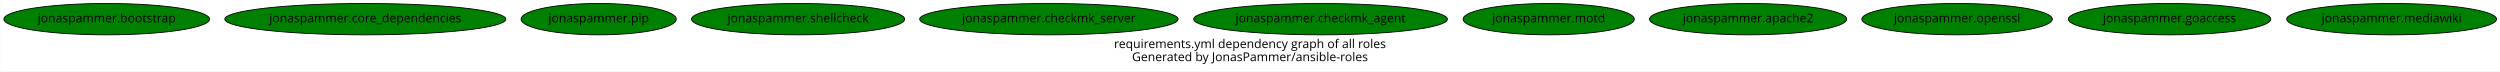
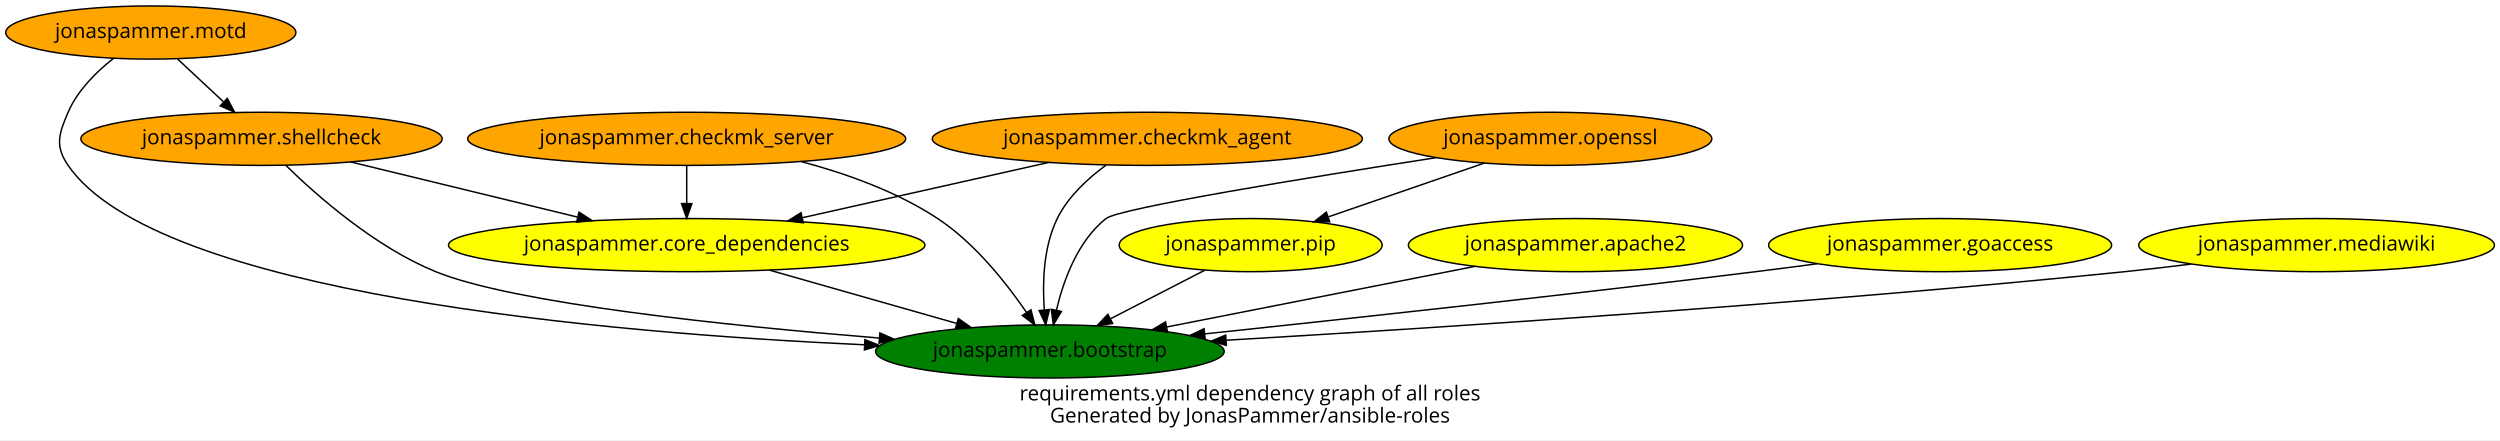
- <svg xmlns="http://www.w3.org/2000/svg" width="2871pt" height="82pt" viewBox="0.00 0.00 2870.53 82.00">
-   <g id="graph0" class="graph" transform="scale(1 1) rotate(0) translate(4 78)">
-     <polygon fill="white" stroke="transparent" points="-4,4 -4,-78 2866.53,-78 2866.53,4 -4,4" />
-     <text text-anchor="middle" x="1431.26" y="-22.8" font-family="Open Sans" font-size="14.00">requirements.yml dependency graph of all roles </text>
-     <text text-anchor="middle" x="1431.26" y="-7.8" font-family="Open Sans" font-size="14.00"> Generated by JonasPammer/ansible-roles</text>
+ <svg xmlns="http://www.w3.org/2000/svg" width="1693pt" height="298pt" viewBox="0.00 0.00 1693.38 298.00">
+   <g id="graph0" class="graph" transform="scale(1 1) rotate(0) translate(4 294)">
+     <polygon fill="white" stroke="transparent" points="-4,4 -4,-294 1689.38,-294 1689.38,4 -4,4" />
+     <text text-anchor="middle" x="842.69" y="-22.8" font-family="Open Sans" font-size="14.00">requirements.yml dependency graph of all roles </text>
+     <text text-anchor="middle" x="842.69" y="-7.8" font-family="Open Sans" font-size="14.00"> Generated by JonasPammer/ansible-roles</text>
    <g id="node1" class="node">
-       <ellipse fill="green" stroke="black" cx="118.29" cy="-56" rx="118.08" ry="18" />
-       <text text-anchor="middle" x="118.29" y="-52.3" font-family="Open Sans" font-size="14.00">jonaspammer.bootstrap</text>
+       <ellipse fill="green" stroke="black" cx="707.14" cy="-56" rx="118.08" ry="18" />
+       <text text-anchor="middle" x="707.14" y="-52.3" font-family="Open Sans" font-size="14.00">jonaspammer.bootstrap</text>
    </g>
    <g id="node2" class="node">
-       <ellipse fill="green" stroke="black" cx="415.29" cy="-56" rx="161.37" ry="18" />
-       <text text-anchor="middle" x="415.29" y="-52.3" font-family="Open Sans" font-size="14.00">jonaspammer.core_dependencies</text>
+       <ellipse fill="yellow" stroke="black" cx="461.14" cy="-128" rx="161.37" ry="18" />
+       <text text-anchor="middle" x="461.14" y="-124.3" font-family="Open Sans" font-size="14.00">jonaspammer.core_dependencies</text>
+     </g>
+     <g id="edge1" class="edge">
+       <path fill="none" stroke="black" d="M517.27,-111.03C555.05,-100.28 604.92,-86.09 644.07,-74.95" />
+       <polygon fill="black" stroke="black" points="645.12,-78.29 653.78,-72.18 643.21,-71.55 645.12,-78.29" />
    </g>
    <g id="node3" class="node">
-       <ellipse fill="green" stroke="black" cx="683.29" cy="-56" rx="89.08" ry="18" />
-       <text text-anchor="middle" x="683.29" y="-52.3" font-family="Open Sans" font-size="14.00">jonaspammer.pip</text>
+       <ellipse fill="yellow" stroke="black" cx="843.14" cy="-128" rx="89.08" ry="18" />
+       <text text-anchor="middle" x="843.14" y="-124.3" font-family="Open Sans" font-size="14.00">jonaspammer.pip</text>
+     </g>
+     <g id="edge2" class="edge">
+       <path fill="none" stroke="black" d="M811.94,-110.94C793.03,-101.21 768.7,-88.68 748.24,-78.15" />
+       <polygon fill="black" stroke="black" points="749.63,-74.94 739.14,-73.47 746.43,-81.16 749.63,-74.94" />
    </g>
    <g id="node4" class="node">
-       <ellipse fill="green" stroke="black" cx="912.29" cy="-56" rx="122.38" ry="18" />
-       <text text-anchor="middle" x="912.29" y="-52.3" font-family="Open Sans" font-size="14.00">jonaspammer.shellcheck</text>
+       <ellipse fill="orange" stroke="black" cx="173.14" cy="-200" rx="122.38" ry="18" />
+       <text text-anchor="middle" x="173.14" y="-196.3" font-family="Open Sans" font-size="14.00">jonaspammer.shellcheck</text>
+     </g>
+     <g id="edge3" class="edge">
+       <path fill="none" stroke="black" d="M189.71,-181.91C211.05,-161.09 250.26,-126.64 291.14,-110 343.92,-88.52 487.7,-73.49 591.45,-65.06" />
+       <polygon fill="black" stroke="black" points="591.99,-68.53 601.68,-64.24 591.43,-61.55 591.99,-68.53" />
+     </g>
+     <g id="edge4" class="edge">
+       <path fill="none" stroke="black" d="M233.52,-184.33C278.25,-173.45 339.46,-158.58 387.14,-146.99" />
+       <polygon fill="black" stroke="black" points="388.21,-150.33 397.1,-144.57 386.56,-143.53 388.21,-150.33" />
    </g>
    <g id="node5" class="node">
-       <ellipse fill="green" stroke="black" cx="1200.29" cy="-56" rx="148.37" ry="18" />
-       <text text-anchor="middle" x="1200.29" y="-52.3" font-family="Open Sans" font-size="14.00">jonaspammer.checkmk_server</text>
+       <ellipse fill="orange" stroke="black" cx="461.14" cy="-200" rx="148.37" ry="18" />
+       <text text-anchor="middle" x="461.14" y="-196.3" font-family="Open Sans" font-size="14.00">jonaspammer.checkmk_server</text>
+     </g>
+     <g id="edge5" class="edge">
+       <path fill="none" stroke="black" d="M538.81,-184.55C569.3,-176.46 603.53,-164.21 631.14,-146 656.26,-129.43 677.75,-102.25 691.4,-82.28" />
+       <polygon fill="black" stroke="black" points="694.32,-84.21 696.94,-73.94 688.49,-80.34 694.32,-84.21" />
+     </g>
+     <g id="edge6" class="edge">
+       <path fill="none" stroke="black" d="M461.14,-181.7C461.14,-173.98 461.14,-164.71 461.14,-156.11" />
+       <polygon fill="black" stroke="black" points="464.64,-156.1 461.14,-146.1 457.64,-156.1 464.64,-156.1" />
    </g>
    <g id="node6" class="node">
-       <ellipse fill="green" stroke="black" cx="1512.29" cy="-56" rx="145.67" ry="18" />
-       <text text-anchor="middle" x="1512.29" y="-52.3" font-family="Open Sans" font-size="14.00">jonaspammer.checkmk_agent</text>
+       <ellipse fill="orange" stroke="black" cx="773.14" cy="-200" rx="145.67" ry="18" />
+       <text text-anchor="middle" x="773.14" y="-196.3" font-family="Open Sans" font-size="14.00">jonaspammer.checkmk_agent</text>
+     </g>
+     <g id="edge7" class="edge">
+       <path fill="none" stroke="black" d="M745.11,-182.13C732.73,-173.08 719.37,-160.74 712.14,-146 702.75,-126.83 702.02,-102.48 703.36,-84.1" />
+       <polygon fill="black" stroke="black" points="706.85,-84.34 704.33,-74.05 699.88,-83.67 706.85,-84.34" />
+     </g>
+     <g id="edge8" class="edge">
+       <path fill="none" stroke="black" d="M706.21,-183.98C657.36,-173.02 590.99,-158.13 539.64,-146.61" />
+       <polygon fill="black" stroke="black" points="540.1,-143.13 529.58,-144.35 538.57,-149.96 540.1,-143.13" />
    </g>
    <g id="node7" class="node">
-       <ellipse fill="green" stroke="black" cx="1774.29" cy="-56" rx="98.28" ry="18" />
-       <text text-anchor="middle" x="1774.29" y="-52.3" font-family="Open Sans" font-size="14.00">jonaspammer.motd</text>
+       <ellipse fill="orange" stroke="black" cx="98.14" cy="-272" rx="98.28" ry="18" />
+       <text text-anchor="middle" x="98.14" y="-268.3" font-family="Open Sans" font-size="14.00">jonaspammer.motd</text>
+     </g>
+     <g id="edge9" class="edge">
+       <path fill="none" stroke="black" d="M72.9,-254.51C61.19,-245.32 48.49,-232.75 42.14,-218 35.82,-203.3 33.09,-195.19 42.14,-182 101.94,-94.89 406.04,-68.48 581.59,-60.48" />
+       <polygon fill="black" stroke="black" points="581.83,-63.97 591.67,-60.03 581.52,-56.98 581.83,-63.97" />
+     </g>
+     <g id="edge10" class="edge">
+       <path fill="none" stroke="black" d="M116.3,-254.05C125.62,-245.35 137.15,-234.59 147.38,-225.04" />
+       <polygon fill="black" stroke="black" points="149.97,-227.41 154.89,-218.03 145.19,-222.3 149.97,-227.41" />
    </g>
    <g id="node8" class="node">
-       <ellipse fill="green" stroke="black" cx="2003.29" cy="-56" rx="113.18" ry="18" />
-       <text text-anchor="middle" x="2003.29" y="-52.3" font-family="Open Sans" font-size="14.00">jonaspammer.apache2</text>
+       <ellipse fill="yellow" stroke="black" cx="1063.14" cy="-128" rx="113.18" ry="18" />
+       <text text-anchor="middle" x="1063.14" y="-124.3" font-family="Open Sans" font-size="14.00">jonaspammer.apache2</text>
+     </g>
+     <g id="edge11" class="edge">
+       <path fill="none" stroke="black" d="M994.92,-113.59C935.32,-101.87 848.78,-84.85 786.18,-72.54" />
+       <polygon fill="black" stroke="black" points="786.83,-69.1 776.34,-70.61 785.48,-75.97 786.83,-69.1" />
    </g>
    <g id="node9" class="node">
-       <ellipse fill="green" stroke="black" cx="2243.29" cy="-56" rx="109.38" ry="18" />
-       <text text-anchor="middle" x="2243.29" y="-52.3" font-family="Open Sans" font-size="14.00">jonaspammer.openssl</text>
+       <ellipse fill="orange" stroke="black" cx="1046.14" cy="-200" rx="109.38" ry="18" />
+       <text text-anchor="middle" x="1046.14" y="-196.3" font-family="Open Sans" font-size="14.00">jonaspammer.openssl</text>
+     </g>
+     <g id="edge12" class="edge">
+       <path fill="none" stroke="black" d="M968.9,-187.27C882.67,-173.9 753.93,-152.98 745.14,-146 725.98,-130.79 716.32,-104.09 711.55,-83.89" />
+       <polygon fill="black" stroke="black" points="714.96,-83.08 709.48,-74.01 708.11,-84.52 714.96,-83.08" />
+     </g>
+     <g id="edge13" class="edge">
+       <path fill="none" stroke="black" d="M1001.34,-183.55C970.23,-172.82 928.66,-158.49 895.94,-147.21" />
+       <polygon fill="black" stroke="black" points="896.68,-143.76 886.09,-143.81 894.4,-150.38 896.68,-143.76" />
    </g>
    <g id="node10" class="node">
-       <ellipse fill="green" stroke="black" cx="2487.29" cy="-56" rx="116.18" ry="18" />
-       <text text-anchor="middle" x="2487.29" y="-52.3" font-family="Open Sans" font-size="14.00">jonaspammer.goaccess</text>
+       <ellipse fill="yellow" stroke="black" cx="1310.14" cy="-128" rx="116.18" ry="18" />
+       <text text-anchor="middle" x="1310.14" y="-124.3" font-family="Open Sans" font-size="14.00">jonaspammer.goaccess</text>
+     </g>
+     <g id="edge14" class="edge">
+       <path fill="none" stroke="black" d="M1226.8,-115.37C1212.9,-113.52 1198.62,-111.66 1185.14,-110 1056.89,-94.17 909,-78.11 812.09,-67.88" />
+       <polygon fill="black" stroke="black" points="812.31,-64.39 802,-66.82 811.58,-71.35 812.31,-64.39" />
    </g>
    <g id="node11" class="node">
-       <ellipse fill="green" stroke="black" cx="2742.29" cy="-56" rx="120.48" ry="18" />
-       <text text-anchor="middle" x="2742.29" y="-52.3" font-family="Open Sans" font-size="14.00">jonaspammer.mediawiki</text>
+       <ellipse fill="yellow" stroke="black" cx="1565.14" cy="-128" rx="120.48" ry="18" />
+       <text text-anchor="middle" x="1565.14" y="-124.3" font-family="Open Sans" font-size="14.00">jonaspammer.mediawiki</text>
+     </g>
+     <g id="edge15" class="edge">
+       <path fill="none" stroke="black" d="M1480.26,-115.19C1465.25,-113.3 1449.75,-111.49 1435.14,-110 1221.22,-88.24 971.06,-72.04 826.67,-63.59" />
+       <polygon fill="black" stroke="black" points="826.65,-60.09 816.46,-63 826.24,-67.07 826.65,-60.09" />
    </g>
  </g>
</svg>
